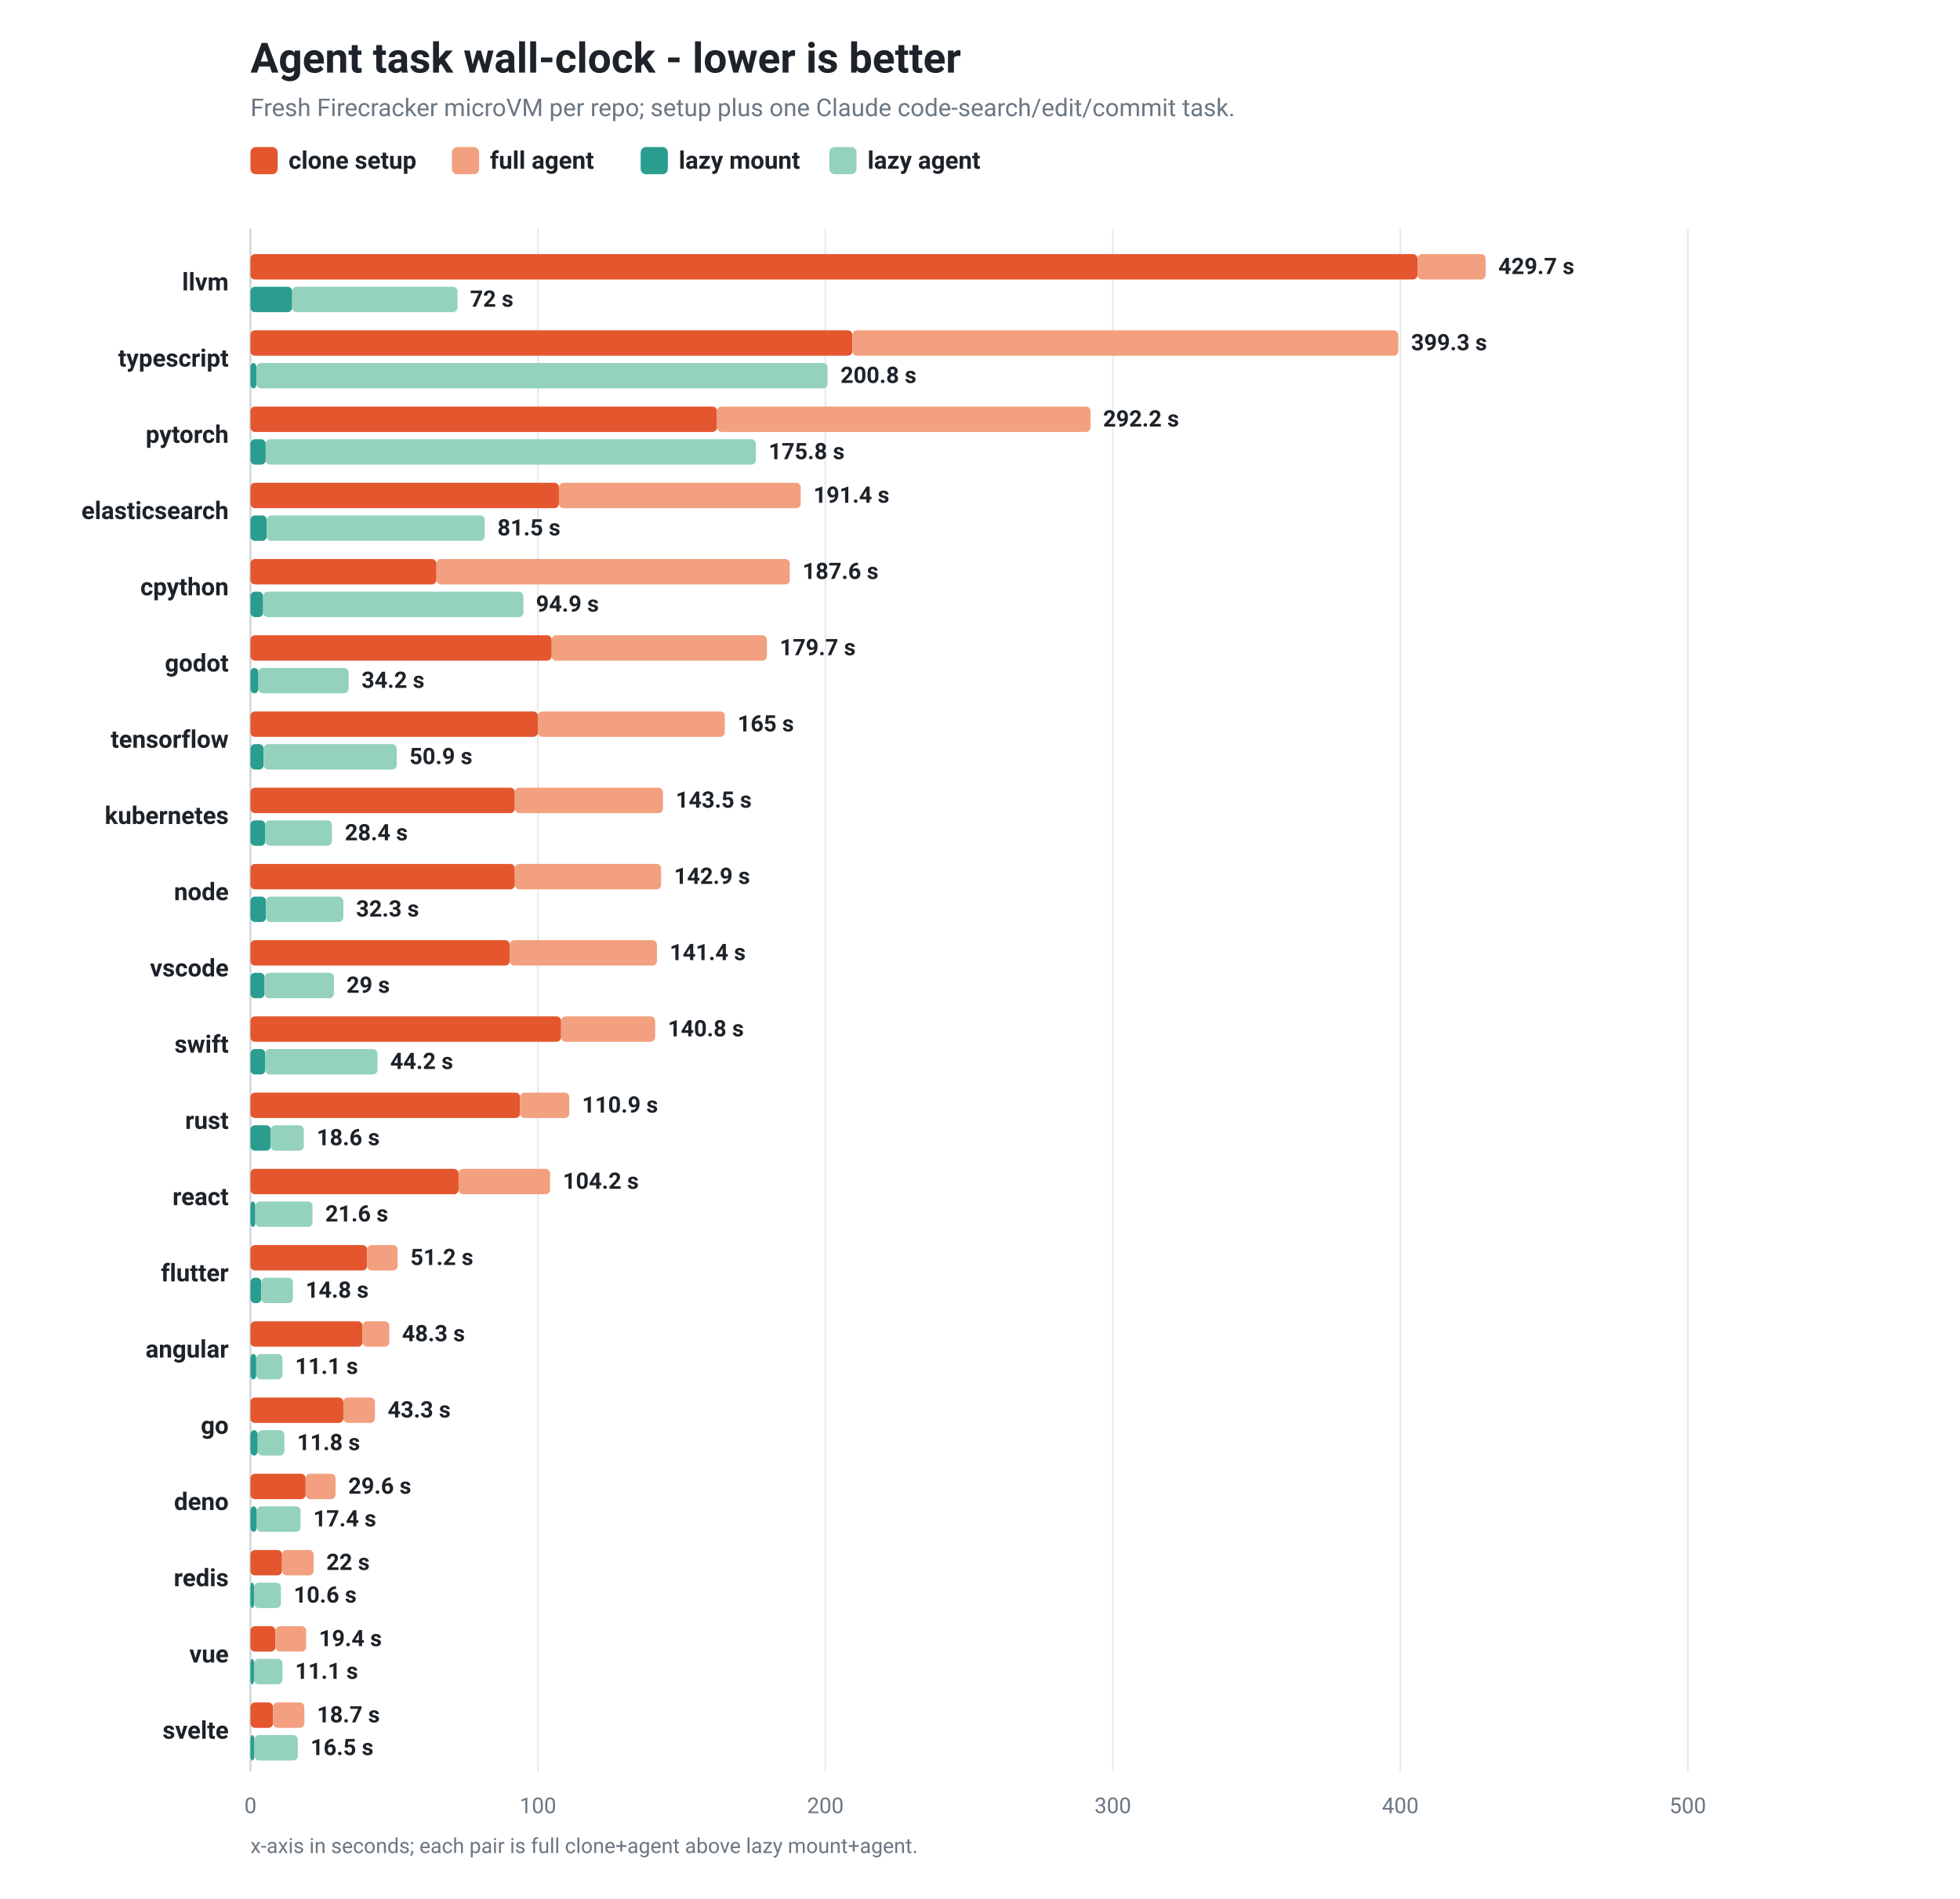
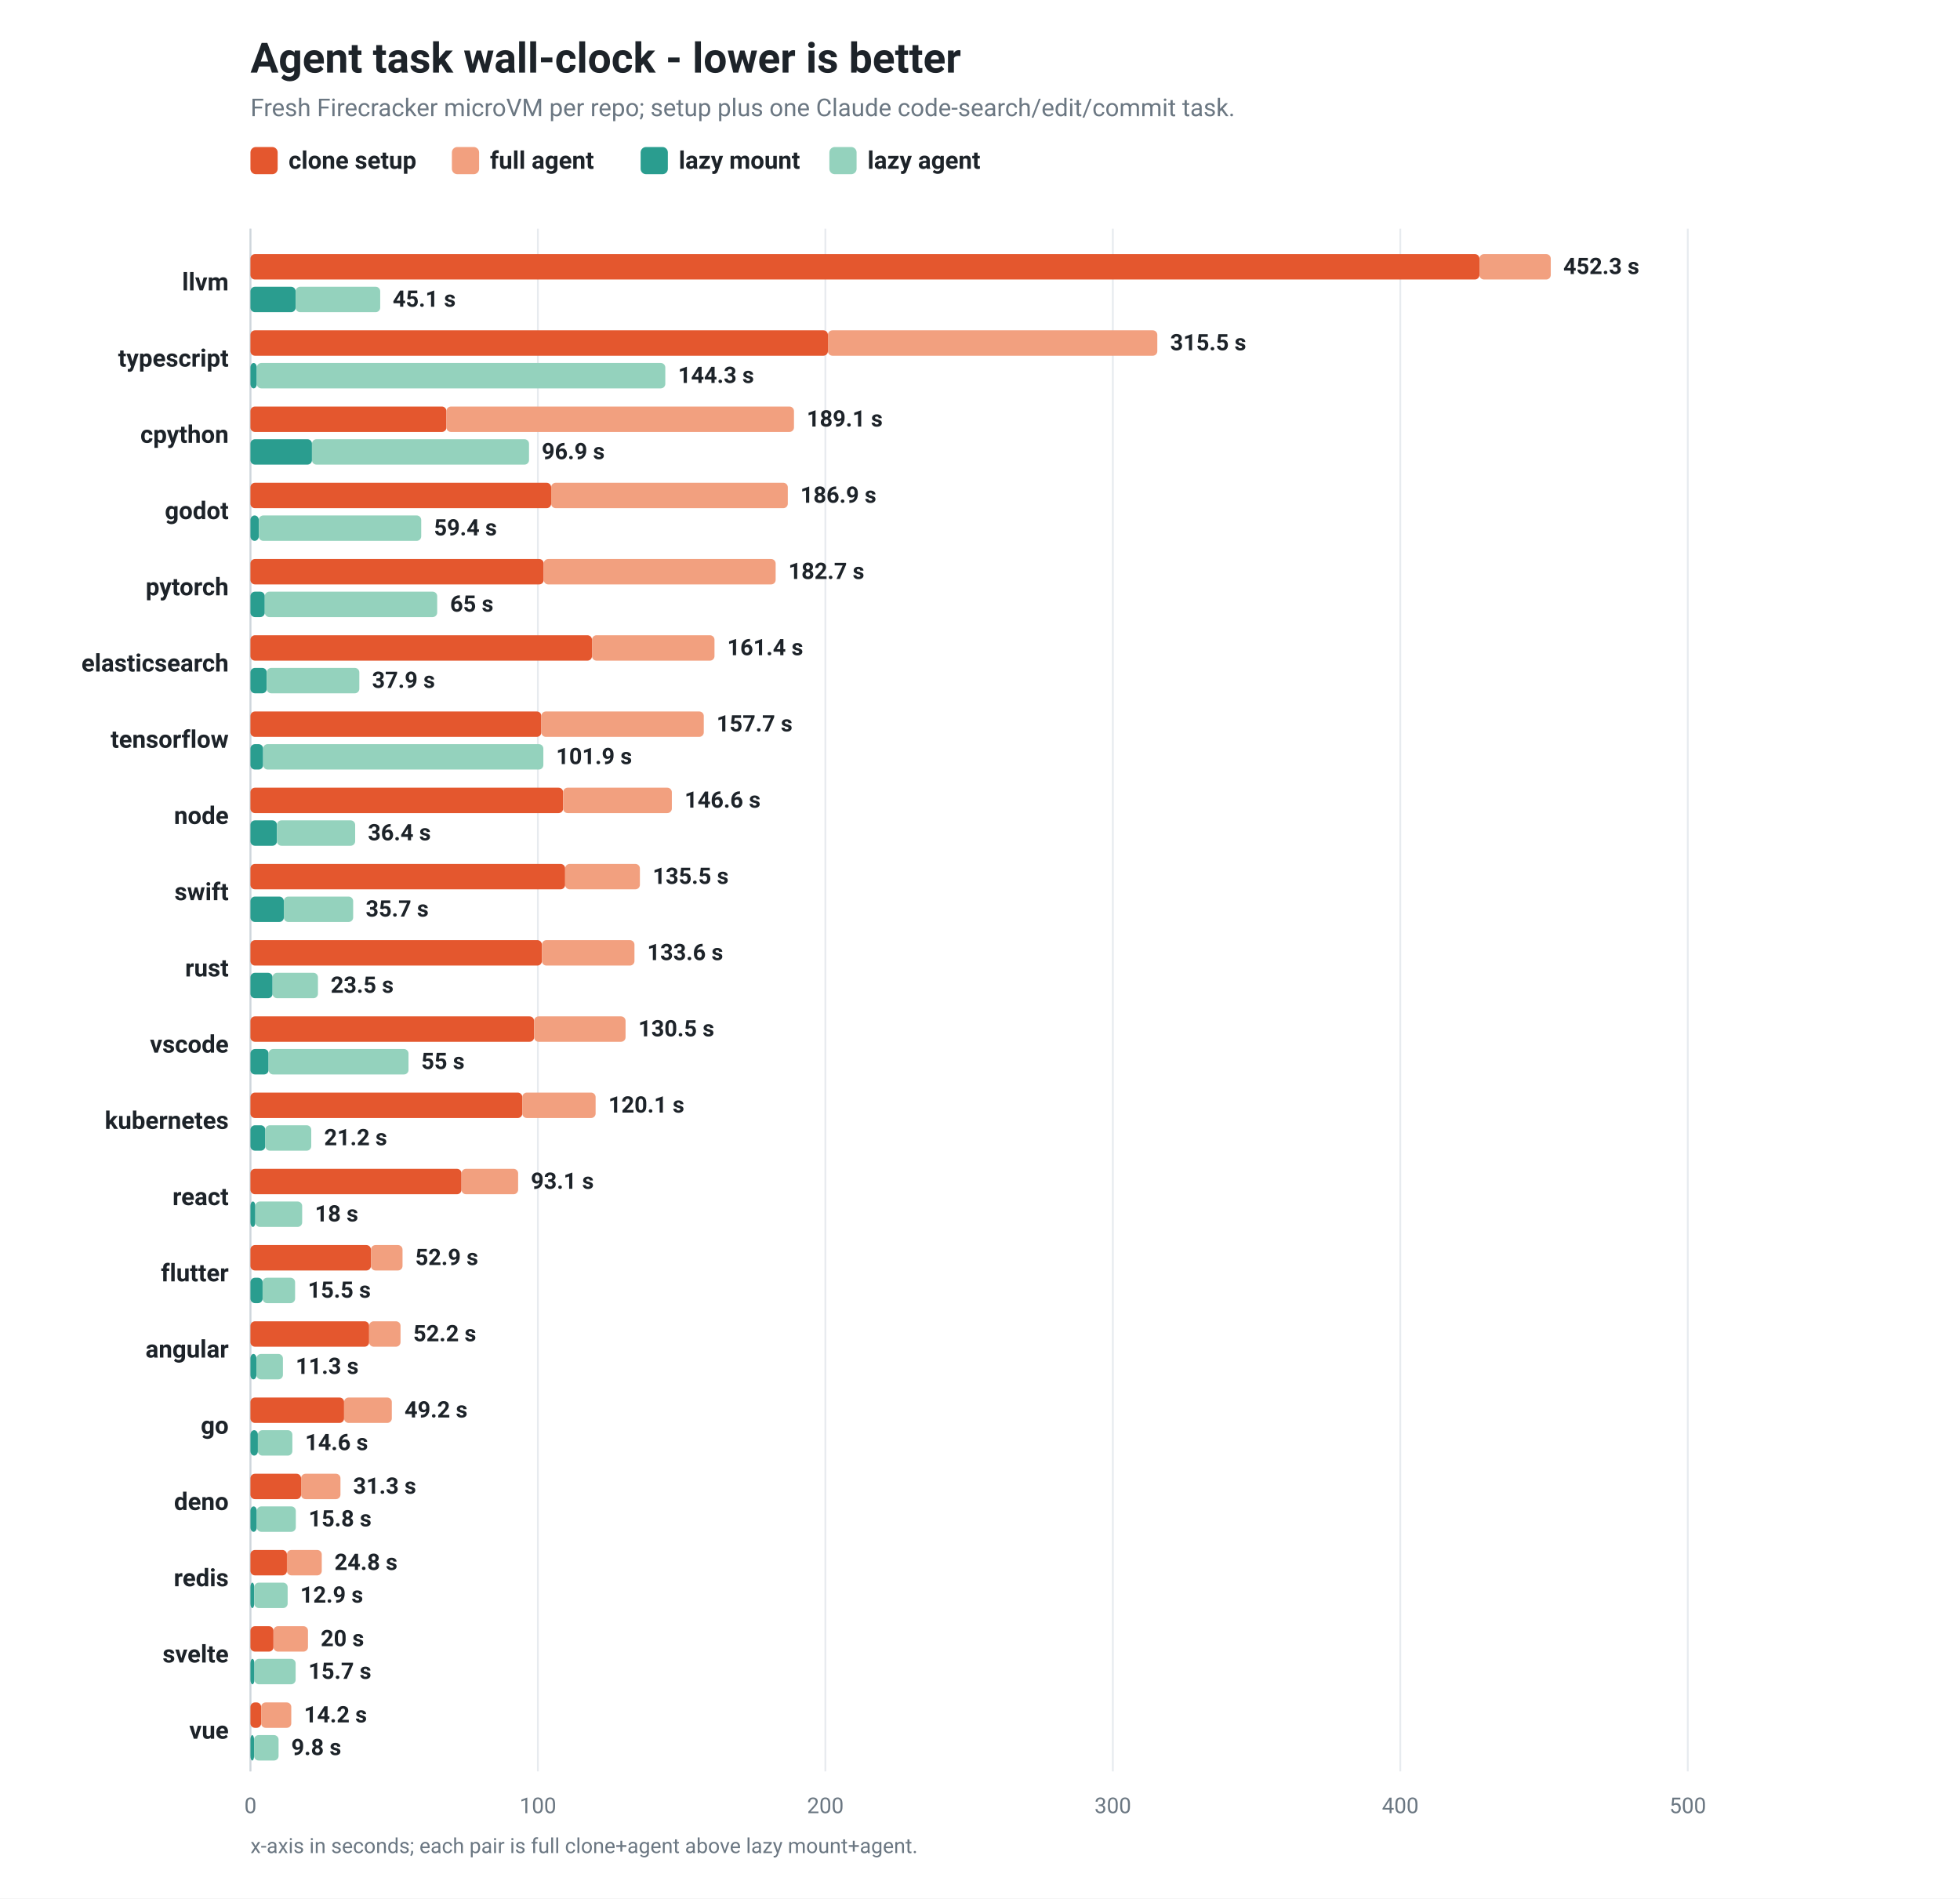
<svg xmlns="http://www.w3.org/2000/svg" width="1080" height="1046" viewBox="0 0 1080 1046" font-family="-apple-system,BlinkMacSystemFont,'Segoe UI',Roboto,Helvetica,Arial,sans-serif">
  <rect width="1080" height="1046" fill="#ffffff" />
  <text x="138" y="40" font-size="23" font-weight="700" fill="#1d2329">Agent task wall-clock - lower is better</text>
  <text x="138" y="64" font-size="13.5" fill="#6b7782">Fresh Firecracker microVM per repo; setup plus one Claude code-search/edit/commit task.</text>
  <rect x="138" y="81" width="15" height="15" rx="3" fill="#e4572e" />
  <text x="159" y="93" font-size="13.5" font-weight="600" fill="#1d2329">clone setup</text>
  <rect x="249" y="81" width="15" height="15" rx="3" fill="#f2a07f" />
  <text x="270" y="93" font-size="13.5" font-weight="600" fill="#1d2329">full agent</text>
  <rect x="353" y="81" width="15" height="15" rx="3" fill="#2a9d8f" />
  <text x="374" y="93" font-size="13.5" font-weight="600" fill="#1d2329">lazy mount</text>
  <rect x="457" y="81" width="15" height="15" rx="3" fill="#94d2bd" />
  <text x="478" y="93" font-size="13.5" font-weight="600" fill="#1d2329">lazy agent</text>
  <line x1="138.0" y1="126" x2="138.0" y2="976" stroke="#e7ebef" stroke-width="1" />
  <text x="138.0" y="999" font-size="12" fill="#6b7782" text-anchor="middle">0</text>
  <line x1="296.4" y1="126" x2="296.4" y2="976" stroke="#e7ebef" stroke-width="1" />
  <text x="296.4" y="999" font-size="12" fill="#6b7782" text-anchor="middle">100</text>
  <line x1="454.8" y1="126" x2="454.8" y2="976" stroke="#e7ebef" stroke-width="1" />
  <text x="454.8" y="999" font-size="12" fill="#6b7782" text-anchor="middle">200</text>
  <line x1="613.2" y1="126" x2="613.2" y2="976" stroke="#e7ebef" stroke-width="1" />
  <text x="613.2" y="999" font-size="12" fill="#6b7782" text-anchor="middle">300</text>
  <line x1="771.6" y1="126" x2="771.6" y2="976" stroke="#e7ebef" stroke-width="1" />
  <text x="771.6" y="999" font-size="12" fill="#6b7782" text-anchor="middle">400</text>
  <line x1="930.0" y1="126" x2="930.0" y2="976" stroke="#e7ebef" stroke-width="1" />
  <text x="930.0" y="999" font-size="12" fill="#6b7782" text-anchor="middle">500</text>
  <line x1="138" y1="126" x2="138" y2="976" stroke="#cfd6dc" stroke-width="1" />
  <text x="126" y="160.0" font-size="13.5" font-weight="600" fill="#1d2329" text-anchor="end">llvm</text>
-   <rect x="138" y="140" width="643.1" height="14" rx="2.5" fill="#e4572e" />
-   <rect x="781.1" y="140" width="37.5" height="14" rx="2.5" fill="#f2a07f" />
-   <text x="825.6" y="151" font-size="12.5" font-weight="700" fill="#1d2329">429.7 s</text>
-   <rect x="138" y="158" width="23.0" height="14" rx="2.5" fill="#2a9d8f" />
-   <rect x="161.0" y="158" width="91.1" height="14" rx="2.5" fill="#94d2bd" />
-   <text x="259.0" y="169" font-size="12.5" font-weight="700" fill="#1d2329">72 s</text>
+   <rect x="138" y="140" width="677.2" height="14" rx="2.5" fill="#e4572e" />
+   <rect x="815.2" y="140" width="39.3" height="14" rx="2.5" fill="#f2a07f" />
+   <text x="861.4" y="151" font-size="12.5" font-weight="700" fill="#1d2329">452.3 s</text>
+   <rect x="138" y="158" width="24.9" height="14" rx="2.5" fill="#2a9d8f" />
+   <rect x="162.9" y="158" width="46.6" height="14" rx="2.5" fill="#94d2bd" />
+   <text x="216.4" y="169" font-size="12.5" font-weight="700" fill="#1d2329">45.1 s</text>
  <text x="126" y="202.0" font-size="13.5" font-weight="600" fill="#1d2329" text-anchor="end">typescript</text>
-   <rect x="138" y="182" width="331.7" height="14" rx="2.5" fill="#e4572e" />
-   <rect x="469.7" y="182" width="300.8" height="14" rx="2.5" fill="#f2a07f" />
-   <text x="777.5" y="193" font-size="12.5" font-weight="700" fill="#1d2329">399.3 s</text>
-   <rect x="138" y="200" width="3.3" height="14" rx="2.5" fill="#2a9d8f" />
-   <rect x="141.3" y="200" width="314.7" height="14" rx="2.5" fill="#94d2bd" />
-   <text x="463.1" y="211" font-size="12.5" font-weight="700" fill="#1d2329">200.8 s</text>
-   <text x="126" y="244.0" font-size="13.5" font-weight="600" fill="#1d2329" text-anchor="end">pytorch</text>
-   <rect x="138" y="224" width="257.1" height="14" rx="2.5" fill="#e4572e" />
-   <rect x="395.1" y="224" width="205.8" height="14" rx="2.5" fill="#f2a07f" />
-   <text x="607.8" y="235" font-size="12.5" font-weight="700" fill="#1d2329">292.2 s</text>
-   <rect x="138" y="242" width="8.4" height="14" rx="2.5" fill="#2a9d8f" />
-   <rect x="146.4" y="242" width="270.1" height="14" rx="2.5" fill="#94d2bd" />
-   <text x="423.5" y="253" font-size="12.5" font-weight="700" fill="#1d2329">175.8 s</text>
-   <text x="126" y="286.0" font-size="13.5" font-weight="600" fill="#1d2329" text-anchor="end">elasticsearch</text>
-   <rect x="138" y="266" width="170.0" height="14" rx="2.5" fill="#e4572e" />
-   <rect x="308.0" y="266" width="133.2" height="14" rx="2.5" fill="#f2a07f" />
-   <text x="448.2" y="277" font-size="12.5" font-weight="700" fill="#1d2329">191.4 s</text>
-   <rect x="138" y="284" width="9.0" height="14" rx="2.5" fill="#2a9d8f" />
-   <rect x="147.0" y="284" width="120.1" height="14" rx="2.5" fill="#94d2bd" />
-   <text x="274.1" y="295" font-size="12.5" font-weight="700" fill="#1d2329">81.5 s</text>
-   <text x="126" y="328.0" font-size="13.5" font-weight="600" fill="#1d2329" text-anchor="end">cpython</text>
-   <rect x="138" y="308" width="102.5" height="14" rx="2.5" fill="#e4572e" />
-   <rect x="240.5" y="308" width="194.7" height="14" rx="2.5" fill="#f2a07f" />
-   <text x="442.2" y="319" font-size="12.5" font-weight="700" fill="#1d2329">187.6 s</text>
-   <rect x="138" y="326" width="7.0" height="14" rx="2.5" fill="#2a9d8f" />
-   <rect x="145.0" y="326" width="143.4" height="14" rx="2.5" fill="#94d2bd" />
-   <text x="295.3" y="337" font-size="12.5" font-weight="700" fill="#1d2329">94.9 s</text>
-   <text x="126" y="370.0" font-size="13.5" font-weight="600" fill="#1d2329" text-anchor="end">godot</text>
-   <rect x="138" y="350" width="166.0" height="14" rx="2.5" fill="#e4572e" />
-   <rect x="304.0" y="350" width="118.6" height="14" rx="2.5" fill="#f2a07f" />
-   <text x="429.6" y="361" font-size="12.5" font-weight="700" fill="#1d2329">179.7 s</text>
-   <rect x="138" y="368" width="4.4" height="14" rx="2.5" fill="#2a9d8f" />
-   <rect x="142.4" y="368" width="49.7" height="14" rx="2.5" fill="#94d2bd" />
-   <text x="199.2" y="379" font-size="12.5" font-weight="700" fill="#1d2329">34.2 s</text>
+   <rect x="138" y="182" width="318.2" height="14" rx="2.5" fill="#e4572e" />
+   <rect x="456.2" y="182" width="181.5" height="14" rx="2.5" fill="#f2a07f" />
+   <text x="644.8" y="193" font-size="12.5" font-weight="700" fill="#1d2329">315.5 s</text>
+   <rect x="138" y="200" width="3.5" height="14" rx="2.5" fill="#2a9d8f" />
+   <rect x="141.5" y="200" width="225.1" height="14" rx="2.5" fill="#94d2bd" />
+   <text x="373.6" y="211" font-size="12.5" font-weight="700" fill="#1d2329">144.3 s</text>
+   <text x="126" y="244.0" font-size="13.5" font-weight="600" fill="#1d2329" text-anchor="end">cpython</text>
+   <rect x="138" y="224" width="108.0" height="14" rx="2.5" fill="#e4572e" />
+   <rect x="246.0" y="224" width="191.5" height="14" rx="2.5" fill="#f2a07f" />
+   <text x="444.5" y="235" font-size="12.5" font-weight="700" fill="#1d2329">189.1 s</text>
+   <rect x="138" y="242" width="33.9" height="14" rx="2.5" fill="#2a9d8f" />
+   <rect x="171.9" y="242" width="119.6" height="14" rx="2.5" fill="#94d2bd" />
+   <text x="298.5" y="253" font-size="12.5" font-weight="700" fill="#1d2329">96.9 s</text>
+   <text x="126" y="286.0" font-size="13.5" font-weight="600" fill="#1d2329" text-anchor="end">godot</text>
+   <rect x="138" y="266" width="165.7" height="14" rx="2.5" fill="#e4572e" />
+   <rect x="303.7" y="266" width="130.4" height="14" rx="2.5" fill="#f2a07f" />
+   <text x="441.0" y="277" font-size="12.5" font-weight="700" fill="#1d2329">186.9 s</text>
+   <rect x="138" y="284" width="4.6" height="14" rx="2.5" fill="#2a9d8f" />
+   <rect x="142.6" y="284" width="89.5" height="14" rx="2.5" fill="#94d2bd" />
+   <text x="239.1" y="295" font-size="12.5" font-weight="700" fill="#1d2329">59.4 s</text>
+   <text x="126" y="328.0" font-size="13.5" font-weight="600" fill="#1d2329" text-anchor="end">pytorch</text>
+   <rect x="138" y="308" width="161.6" height="14" rx="2.5" fill="#e4572e" />
+   <rect x="299.6" y="308" width="127.8" height="14" rx="2.5" fill="#f2a07f" />
+   <text x="434.4" y="319" font-size="12.5" font-weight="700" fill="#1d2329">182.7 s</text>
+   <rect x="138" y="326" width="7.9" height="14" rx="2.5" fill="#2a9d8f" />
+   <rect x="145.9" y="326" width="95.0" height="14" rx="2.5" fill="#94d2bd" />
+   <text x="248.0" y="337" font-size="12.5" font-weight="700" fill="#1d2329">65 s</text>
+   <text x="126" y="370.0" font-size="13.5" font-weight="600" fill="#1d2329" text-anchor="end">elasticsearch</text>
+   <rect x="138" y="350" width="188.2" height="14" rx="2.5" fill="#e4572e" />
+   <rect x="326.2" y="350" width="67.5" height="14" rx="2.5" fill="#f2a07f" />
+   <text x="400.7" y="361" font-size="12.5" font-weight="700" fill="#1d2329">161.4 s</text>
+   <rect x="138" y="368" width="9.0" height="14" rx="2.5" fill="#2a9d8f" />
+   <rect x="147.0" y="368" width="51.0" height="14" rx="2.5" fill="#94d2bd" />
+   <text x="205.0" y="379" font-size="12.5" font-weight="700" fill="#1d2329">37.9 s</text>
  <text x="126" y="412.0" font-size="13.5" font-weight="600" fill="#1d2329" text-anchor="end">tensorflow</text>
-   <rect x="138" y="392" width="158.4" height="14" rx="2.5" fill="#e4572e" />
-   <rect x="296.4" y="392" width="103.0" height="14" rx="2.5" fill="#f2a07f" />
-   <text x="406.4" y="403" font-size="12.5" font-weight="700" fill="#1d2329">165 s</text>
-   <rect x="138" y="410" width="7.3" height="14" rx="2.5" fill="#2a9d8f" />
-   <rect x="145.3" y="410" width="73.3" height="14" rx="2.5" fill="#94d2bd" />
-   <text x="225.6" y="421" font-size="12.5" font-weight="700" fill="#1d2329">50.9 s</text>
-   <text x="126" y="454.0" font-size="13.5" font-weight="600" fill="#1d2329" text-anchor="end">kubernetes</text>
-   <rect x="138" y="434" width="145.7" height="14" rx="2.5" fill="#e4572e" />
-   <rect x="283.7" y="434" width="81.6" height="14" rx="2.5" fill="#f2a07f" />
-   <text x="372.3" y="445" font-size="12.5" font-weight="700" fill="#1d2329">143.5 s</text>
-   <rect x="138" y="452" width="8.2" height="14" rx="2.5" fill="#2a9d8f" />
-   <rect x="146.2" y="452" width="36.7" height="14" rx="2.5" fill="#94d2bd" />
-   <text x="190.0" y="463" font-size="12.5" font-weight="700" fill="#1d2329">28.4 s</text>
-   <text x="126" y="496.0" font-size="13.5" font-weight="600" fill="#1d2329" text-anchor="end">node</text>
-   <rect x="138" y="476" width="145.7" height="14" rx="2.5" fill="#e4572e" />
-   <rect x="283.7" y="476" width="80.6" height="14" rx="2.5" fill="#f2a07f" />
-   <text x="371.4" y="487" font-size="12.5" font-weight="700" fill="#1d2329">142.9 s</text>
-   <rect x="138" y="494" width="8.6" height="14" rx="2.5" fill="#2a9d8f" />
-   <rect x="146.6" y="494" width="42.6" height="14" rx="2.5" fill="#94d2bd" />
-   <text x="196.2" y="505" font-size="12.5" font-weight="700" fill="#1d2329">32.3 s</text>
-   <text x="126" y="538.0" font-size="13.5" font-weight="600" fill="#1d2329" text-anchor="end">vscode</text>
-   <rect x="138" y="518" width="142.9" height="14" rx="2.5" fill="#e4572e" />
-   <rect x="280.9" y="518" width="81.1" height="14" rx="2.5" fill="#f2a07f" />
-   <text x="369.0" y="529" font-size="12.5" font-weight="700" fill="#1d2329">141.4 s</text>
-   <rect x="138" y="536" width="7.8" height="14" rx="2.5" fill="#2a9d8f" />
-   <rect x="145.8" y="536" width="38.2" height="14" rx="2.5" fill="#94d2bd" />
-   <text x="190.9" y="547" font-size="12.5" font-weight="700" fill="#1d2329">29 s</text>
-   <text x="126" y="580.0" font-size="13.5" font-weight="600" fill="#1d2329" text-anchor="end">swift</text>
-   <rect x="138" y="560" width="171.2" height="14" rx="2.5" fill="#e4572e" />
-   <rect x="309.2" y="560" width="51.8" height="14" rx="2.5" fill="#f2a07f" />
-   <text x="368.0" y="571" font-size="12.5" font-weight="700" fill="#1d2329">140.8 s</text>
-   <rect x="138" y="578" width="8.2" height="14" rx="2.5" fill="#2a9d8f" />
-   <rect x="146.2" y="578" width="61.8" height="14" rx="2.5" fill="#94d2bd" />
-   <text x="215.0" y="589" font-size="12.5" font-weight="700" fill="#1d2329">44.2 s</text>
-   <text x="126" y="622.0" font-size="13.5" font-weight="600" fill="#1d2329" text-anchor="end">rust</text>
-   <rect x="138" y="602" width="148.6" height="14" rx="2.5" fill="#e4572e" />
-   <rect x="286.6" y="602" width="27.1" height="14" rx="2.5" fill="#f2a07f" />
-   <text x="320.7" y="613" font-size="12.5" font-weight="700" fill="#1d2329">110.9 s</text>
-   <rect x="138" y="620" width="11.2" height="14" rx="2.5" fill="#2a9d8f" />
-   <rect x="149.2" y="620" width="18.2" height="14" rx="2.5" fill="#94d2bd" />
-   <text x="174.5" y="631" font-size="12.5" font-weight="700" fill="#1d2329">18.6 s</text>
+   <rect x="138" y="392" width="160.3" height="14" rx="2.5" fill="#e4572e" />
+   <rect x="298.3" y="392" width="89.5" height="14" rx="2.5" fill="#f2a07f" />
+   <text x="394.8" y="403" font-size="12.5" font-weight="700" fill="#1d2329">157.7 s</text>
+   <rect x="138" y="410" width="7.0" height="14" rx="2.5" fill="#2a9d8f" />
+   <rect x="145.0" y="410" width="154.4" height="14" rx="2.5" fill="#94d2bd" />
+   <text x="306.4" y="421" font-size="12.5" font-weight="700" fill="#1d2329">101.9 s</text>
+   <text x="126" y="454.0" font-size="13.5" font-weight="600" fill="#1d2329" text-anchor="end">node</text>
+   <rect x="138" y="434" width="172.3" height="14" rx="2.5" fill="#e4572e" />
+   <rect x="310.3" y="434" width="59.9" height="14" rx="2.5" fill="#f2a07f" />
+   <text x="377.2" y="445" font-size="12.5" font-weight="700" fill="#1d2329">146.6 s</text>
+   <rect x="138" y="452" width="14.6" height="14" rx="2.5" fill="#2a9d8f" />
+   <rect x="152.6" y="452" width="43.1" height="14" rx="2.5" fill="#94d2bd" />
+   <text x="202.7" y="463" font-size="12.5" font-weight="700" fill="#1d2329">36.4 s</text>
+   <text x="126" y="496.0" font-size="13.5" font-weight="600" fill="#1d2329" text-anchor="end">swift</text>
+   <rect x="138" y="476" width="173.4" height="14" rx="2.5" fill="#e4572e" />
+   <rect x="311.4" y="476" width="41.2" height="14" rx="2.5" fill="#f2a07f" />
+   <text x="359.6" y="487" font-size="12.5" font-weight="700" fill="#1d2329">135.5 s</text>
+   <rect x="138" y="494" width="18.4" height="14" rx="2.5" fill="#2a9d8f" />
+   <rect x="156.4" y="494" width="38.2" height="14" rx="2.5" fill="#94d2bd" />
+   <text x="201.5" y="505" font-size="12.5" font-weight="700" fill="#1d2329">35.7 s</text>
+   <text x="126" y="538.0" font-size="13.5" font-weight="600" fill="#1d2329" text-anchor="end">rust</text>
+   <rect x="138" y="518" width="160.6" height="14" rx="2.5" fill="#e4572e" />
+   <rect x="298.6" y="518" width="51.0" height="14" rx="2.5" fill="#f2a07f" />
+   <text x="356.6" y="529" font-size="12.5" font-weight="700" fill="#1d2329">133.6 s</text>
+   <rect x="138" y="536" width="12.2" height="14" rx="2.5" fill="#2a9d8f" />
+   <rect x="150.2" y="536" width="25.0" height="14" rx="2.5" fill="#94d2bd" />
+   <text x="182.2" y="547" font-size="12.5" font-weight="700" fill="#1d2329">23.5 s</text>
+   <text x="126" y="580.0" font-size="13.5" font-weight="600" fill="#1d2329" text-anchor="end">vscode</text>
+   <rect x="138" y="560" width="156.3" height="14" rx="2.5" fill="#e4572e" />
+   <rect x="294.3" y="560" width="50.4" height="14" rx="2.5" fill="#f2a07f" />
+   <text x="351.7" y="571" font-size="12.5" font-weight="700" fill="#1d2329">130.5 s</text>
+   <rect x="138" y="578" width="10.0" height="14" rx="2.5" fill="#2a9d8f" />
+   <rect x="148.0" y="578" width="77.1" height="14" rx="2.5" fill="#94d2bd" />
+   <text x="232.1" y="589" font-size="12.5" font-weight="700" fill="#1d2329">55 s</text>
+   <text x="126" y="622.0" font-size="13.5" font-weight="600" fill="#1d2329" text-anchor="end">kubernetes</text>
+   <rect x="138" y="602" width="149.8" height="14" rx="2.5" fill="#e4572e" />
+   <rect x="287.8" y="602" width="40.4" height="14" rx="2.5" fill="#f2a07f" />
+   <text x="335.2" y="613" font-size="12.5" font-weight="700" fill="#1d2329">120.1 s</text>
+   <rect x="138" y="620" width="8.2" height="14" rx="2.5" fill="#2a9d8f" />
+   <rect x="146.2" y="620" width="25.3" height="14" rx="2.5" fill="#94d2bd" />
+   <text x="178.6" y="631" font-size="12.5" font-weight="700" fill="#1d2329">21.2 s</text>
  <text x="126" y="664.0" font-size="13.5" font-weight="600" fill="#1d2329" text-anchor="end">react</text>
-   <rect x="138" y="644" width="114.7" height="14" rx="2.5" fill="#e4572e" />
-   <rect x="252.7" y="644" width="50.4" height="14" rx="2.5" fill="#f2a07f" />
-   <text x="310.1" y="655" font-size="12.5" font-weight="700" fill="#1d2329">104.2 s</text>
+   <rect x="138" y="644" width="116.3" height="14" rx="2.5" fill="#e4572e" />
+   <rect x="254.3" y="644" width="31.2" height="14" rx="2.5" fill="#f2a07f" />
+   <text x="292.5" y="655" font-size="12.5" font-weight="700" fill="#1d2329">93.1 s</text>
  <rect x="138" y="662" width="2.7" height="14" rx="2.5" fill="#2a9d8f" />
-   <rect x="140.7" y="662" width="31.5" height="14" rx="2.5" fill="#94d2bd" />
-   <text x="179.2" y="673" font-size="12.5" font-weight="700" fill="#1d2329">21.6 s</text>
+   <rect x="140.7" y="662" width="25.8" height="14" rx="2.5" fill="#94d2bd" />
+   <text x="173.5" y="673" font-size="12.5" font-weight="700" fill="#1d2329">18 s</text>
  <text x="126" y="706.0" font-size="13.5" font-weight="600" fill="#1d2329" text-anchor="end">flutter</text>
-   <rect x="138" y="686" width="64.3" height="14" rx="2.5" fill="#e4572e" />
-   <rect x="202.3" y="686" width="16.8" height="14" rx="2.5" fill="#f2a07f" />
-   <text x="226.1" y="697" font-size="12.5" font-weight="700" fill="#1d2329">51.2 s</text>
-   <rect x="138" y="704" width="6.0" height="14" rx="2.5" fill="#2a9d8f" />
-   <rect x="144.0" y="704" width="17.4" height="14" rx="2.5" fill="#94d2bd" />
-   <text x="168.4" y="715" font-size="12.5" font-weight="700" fill="#1d2329">14.8 s</text>
+   <rect x="138" y="686" width="66.4" height="14" rx="2.5" fill="#e4572e" />
+   <rect x="204.4" y="686" width="17.4" height="14" rx="2.5" fill="#f2a07f" />
+   <text x="228.8" y="697" font-size="12.5" font-weight="700" fill="#1d2329">52.9 s</text>
+   <rect x="138" y="704" width="6.7" height="14" rx="2.5" fill="#2a9d8f" />
+   <rect x="144.7" y="704" width="17.9" height="14" rx="2.5" fill="#94d2bd" />
+   <text x="169.6" y="715" font-size="12.5" font-weight="700" fill="#1d2329">15.5 s</text>
  <text x="126" y="748.0" font-size="13.5" font-weight="600" fill="#1d2329" text-anchor="end">angular</text>
-   <rect x="138" y="728" width="61.8" height="14" rx="2.5" fill="#e4572e" />
-   <rect x="199.8" y="728" width="14.7" height="14" rx="2.5" fill="#f2a07f" />
-   <text x="221.5" y="739" font-size="12.5" font-weight="700" fill="#1d2329">48.3 s</text>
-   <rect x="138" y="746" width="3.2" height="14" rx="2.5" fill="#2a9d8f" />
-   <rect x="141.2" y="746" width="14.4" height="14" rx="2.5" fill="#94d2bd" />
-   <text x="162.6" y="757" font-size="12.5" font-weight="700" fill="#1d2329">11.1 s</text>
+   <rect x="138" y="728" width="65.4" height="14" rx="2.5" fill="#e4572e" />
+   <rect x="203.4" y="728" width="17.3" height="14" rx="2.5" fill="#f2a07f" />
+   <text x="227.7" y="739" font-size="12.5" font-weight="700" fill="#1d2329">52.2 s</text>
+   <rect x="138" y="746" width="3.3" height="14" rx="2.5" fill="#2a9d8f" />
+   <rect x="141.3" y="746" width="14.6" height="14" rx="2.5" fill="#94d2bd" />
+   <text x="162.9" y="757" font-size="12.5" font-weight="700" fill="#1d2329">11.3 s</text>
  <text x="126" y="790.0" font-size="13.5" font-weight="600" fill="#1d2329" text-anchor="end">go</text>
-   <rect x="138" y="770" width="51.2" height="14" rx="2.5" fill="#e4572e" />
-   <rect x="189.2" y="770" width="17.4" height="14" rx="2.5" fill="#f2a07f" />
-   <text x="213.6" y="781" font-size="12.5" font-weight="700" fill="#1d2329">43.3 s</text>
-   <rect x="138" y="788" width="4.0" height="14" rx="2.5" fill="#2a9d8f" />
-   <rect x="142.0" y="788" width="14.7" height="14" rx="2.5" fill="#94d2bd" />
-   <text x="163.7" y="799" font-size="12.5" font-weight="700" fill="#1d2329">11.8 s</text>
+   <rect x="138" y="770" width="51.6" height="14" rx="2.5" fill="#e4572e" />
+   <rect x="189.6" y="770" width="26.3" height="14" rx="2.5" fill="#f2a07f" />
+   <text x="222.9" y="781" font-size="12.5" font-weight="700" fill="#1d2329">49.2 s</text>
+   <rect x="138" y="788" width="4.1" height="14" rx="2.5" fill="#2a9d8f" />
+   <rect x="142.1" y="788" width="19.0" height="14" rx="2.5" fill="#94d2bd" />
+   <text x="168.1" y="799" font-size="12.5" font-weight="700" fill="#1d2329">14.6 s</text>
  <text x="126" y="832.0" font-size="13.5" font-weight="600" fill="#1d2329" text-anchor="end">deno</text>
-   <rect x="138" y="812" width="30.4" height="14" rx="2.5" fill="#e4572e" />
-   <rect x="168.4" y="812" width="16.5" height="14" rx="2.5" fill="#f2a07f" />
-   <text x="191.9" y="823" font-size="12.5" font-weight="700" fill="#1d2329">29.6 s</text>
+   <rect x="138" y="812" width="27.9" height="14" rx="2.5" fill="#e4572e" />
+   <rect x="165.9" y="812" width="21.7" height="14" rx="2.5" fill="#f2a07f" />
+   <text x="194.6" y="823" font-size="12.5" font-weight="700" fill="#1d2329">31.3 s</text>
  <rect x="138" y="830" width="3.5" height="14" rx="2.5" fill="#2a9d8f" />
-   <rect x="141.5" y="830" width="24.1" height="14" rx="2.5" fill="#94d2bd" />
-   <text x="172.6" y="841" font-size="12.5" font-weight="700" fill="#1d2329">17.4 s</text>
+   <rect x="141.5" y="830" width="21.5" height="14" rx="2.5" fill="#94d2bd" />
+   <text x="170.0" y="841" font-size="12.5" font-weight="700" fill="#1d2329">15.8 s</text>
  <text x="126" y="874.0" font-size="13.5" font-weight="600" fill="#1d2329" text-anchor="end">redis</text>
-   <rect x="138" y="854" width="17.4" height="14" rx="2.5" fill="#e4572e" />
-   <rect x="155.4" y="854" width="17.4" height="14" rx="2.5" fill="#f2a07f" />
-   <text x="179.8" y="865" font-size="12.5" font-weight="700" fill="#1d2329">22 s</text>
-   <rect x="138" y="872" width="2.0" height="14" rx="2.5" fill="#2a9d8f" />
-   <rect x="140.0" y="872" width="14.8" height="14" rx="2.5" fill="#94d2bd" />
-   <text x="161.8" y="883" font-size="12.5" font-weight="700" fill="#1d2329">10.6 s</text>
-   <text x="126" y="916.0" font-size="13.5" font-weight="600" fill="#1d2329" text-anchor="end">vue</text>
-   <rect x="138" y="896" width="13.8" height="14" rx="2.5" fill="#e4572e" />
-   <rect x="151.8" y="896" width="16.9" height="14" rx="2.5" fill="#f2a07f" />
-   <text x="175.7" y="907" font-size="12.5" font-weight="700" fill="#1d2329">19.4 s</text>
-   <rect x="138" y="914" width="2.0" height="14" rx="2.5" fill="#2a9d8f" />
-   <rect x="140.0" y="914" width="15.6" height="14" rx="2.5" fill="#94d2bd" />
-   <text x="162.6" y="925" font-size="12.5" font-weight="700" fill="#1d2329">11.1 s</text>
-   <text x="126" y="958.0" font-size="13.5" font-weight="600" fill="#1d2329" text-anchor="end">svelte</text>
-   <rect x="138" y="938" width="12.4" height="14" rx="2.5" fill="#e4572e" />
-   <rect x="150.4" y="938" width="17.3" height="14" rx="2.5" fill="#f2a07f" />
-   <text x="174.6" y="949" font-size="12.5" font-weight="700" fill="#1d2329">18.7 s</text>
-   <rect x="138" y="956" width="2.2" height="14" rx="2.5" fill="#2a9d8f" />
-   <rect x="140.2" y="956" width="23.9" height="14" rx="2.5" fill="#94d2bd" />
-   <text x="171.1" y="967" font-size="12.5" font-weight="700" fill="#1d2329">16.5 s</text>
+   <rect x="138" y="854" width="20.1" height="14" rx="2.5" fill="#e4572e" />
+   <rect x="158.1" y="854" width="19.2" height="14" rx="2.5" fill="#f2a07f" />
+   <text x="184.3" y="865" font-size="12.5" font-weight="700" fill="#1d2329">24.8 s</text>
+   <rect x="138" y="872" width="2.1" height="14" rx="2.5" fill="#2a9d8f" />
+   <rect x="140.1" y="872" width="18.4" height="14" rx="2.5" fill="#94d2bd" />
+   <text x="165.4" y="883" font-size="12.5" font-weight="700" fill="#1d2329">12.9 s</text>
+   <text x="126" y="916.0" font-size="13.5" font-weight="600" fill="#1d2329" text-anchor="end">svelte</text>
+   <rect x="138" y="896" width="12.7" height="14" rx="2.5" fill="#e4572e" />
+   <rect x="150.7" y="896" width="19.0" height="14" rx="2.5" fill="#f2a07f" />
+   <text x="176.7" y="907" font-size="12.5" font-weight="700" fill="#1d2329">20 s</text>
+   <rect x="138" y="914" width="2.2" height="14" rx="2.5" fill="#2a9d8f" />
+   <rect x="140.2" y="914" width="22.7" height="14" rx="2.5" fill="#94d2bd" />
+   <text x="169.9" y="925" font-size="12.5" font-weight="700" fill="#1d2329">15.7 s</text>
+   <text x="126" y="958.0" font-size="13.5" font-weight="600" fill="#1d2329" text-anchor="end">vue</text>
+   <rect x="138" y="938" width="5.9" height="14" rx="2.5" fill="#e4572e" />
+   <rect x="143.9" y="938" width="16.6" height="14" rx="2.5" fill="#f2a07f" />
+   <text x="167.5" y="949" font-size="12.5" font-weight="700" fill="#1d2329">14.2 s</text>
+   <rect x="138" y="956" width="2.0" height="14" rx="2.5" fill="#2a9d8f" />
+   <rect x="140.0" y="956" width="13.5" height="14" rx="2.5" fill="#94d2bd" />
+   <text x="160.5" y="967" font-size="12.5" font-weight="700" fill="#1d2329">9.8 s</text>
  <text x="138" y="1021" font-size="11.5" fill="#6b7782">x-axis in seconds; each pair is full clone+agent above lazy mount+agent.</text>
</svg>
